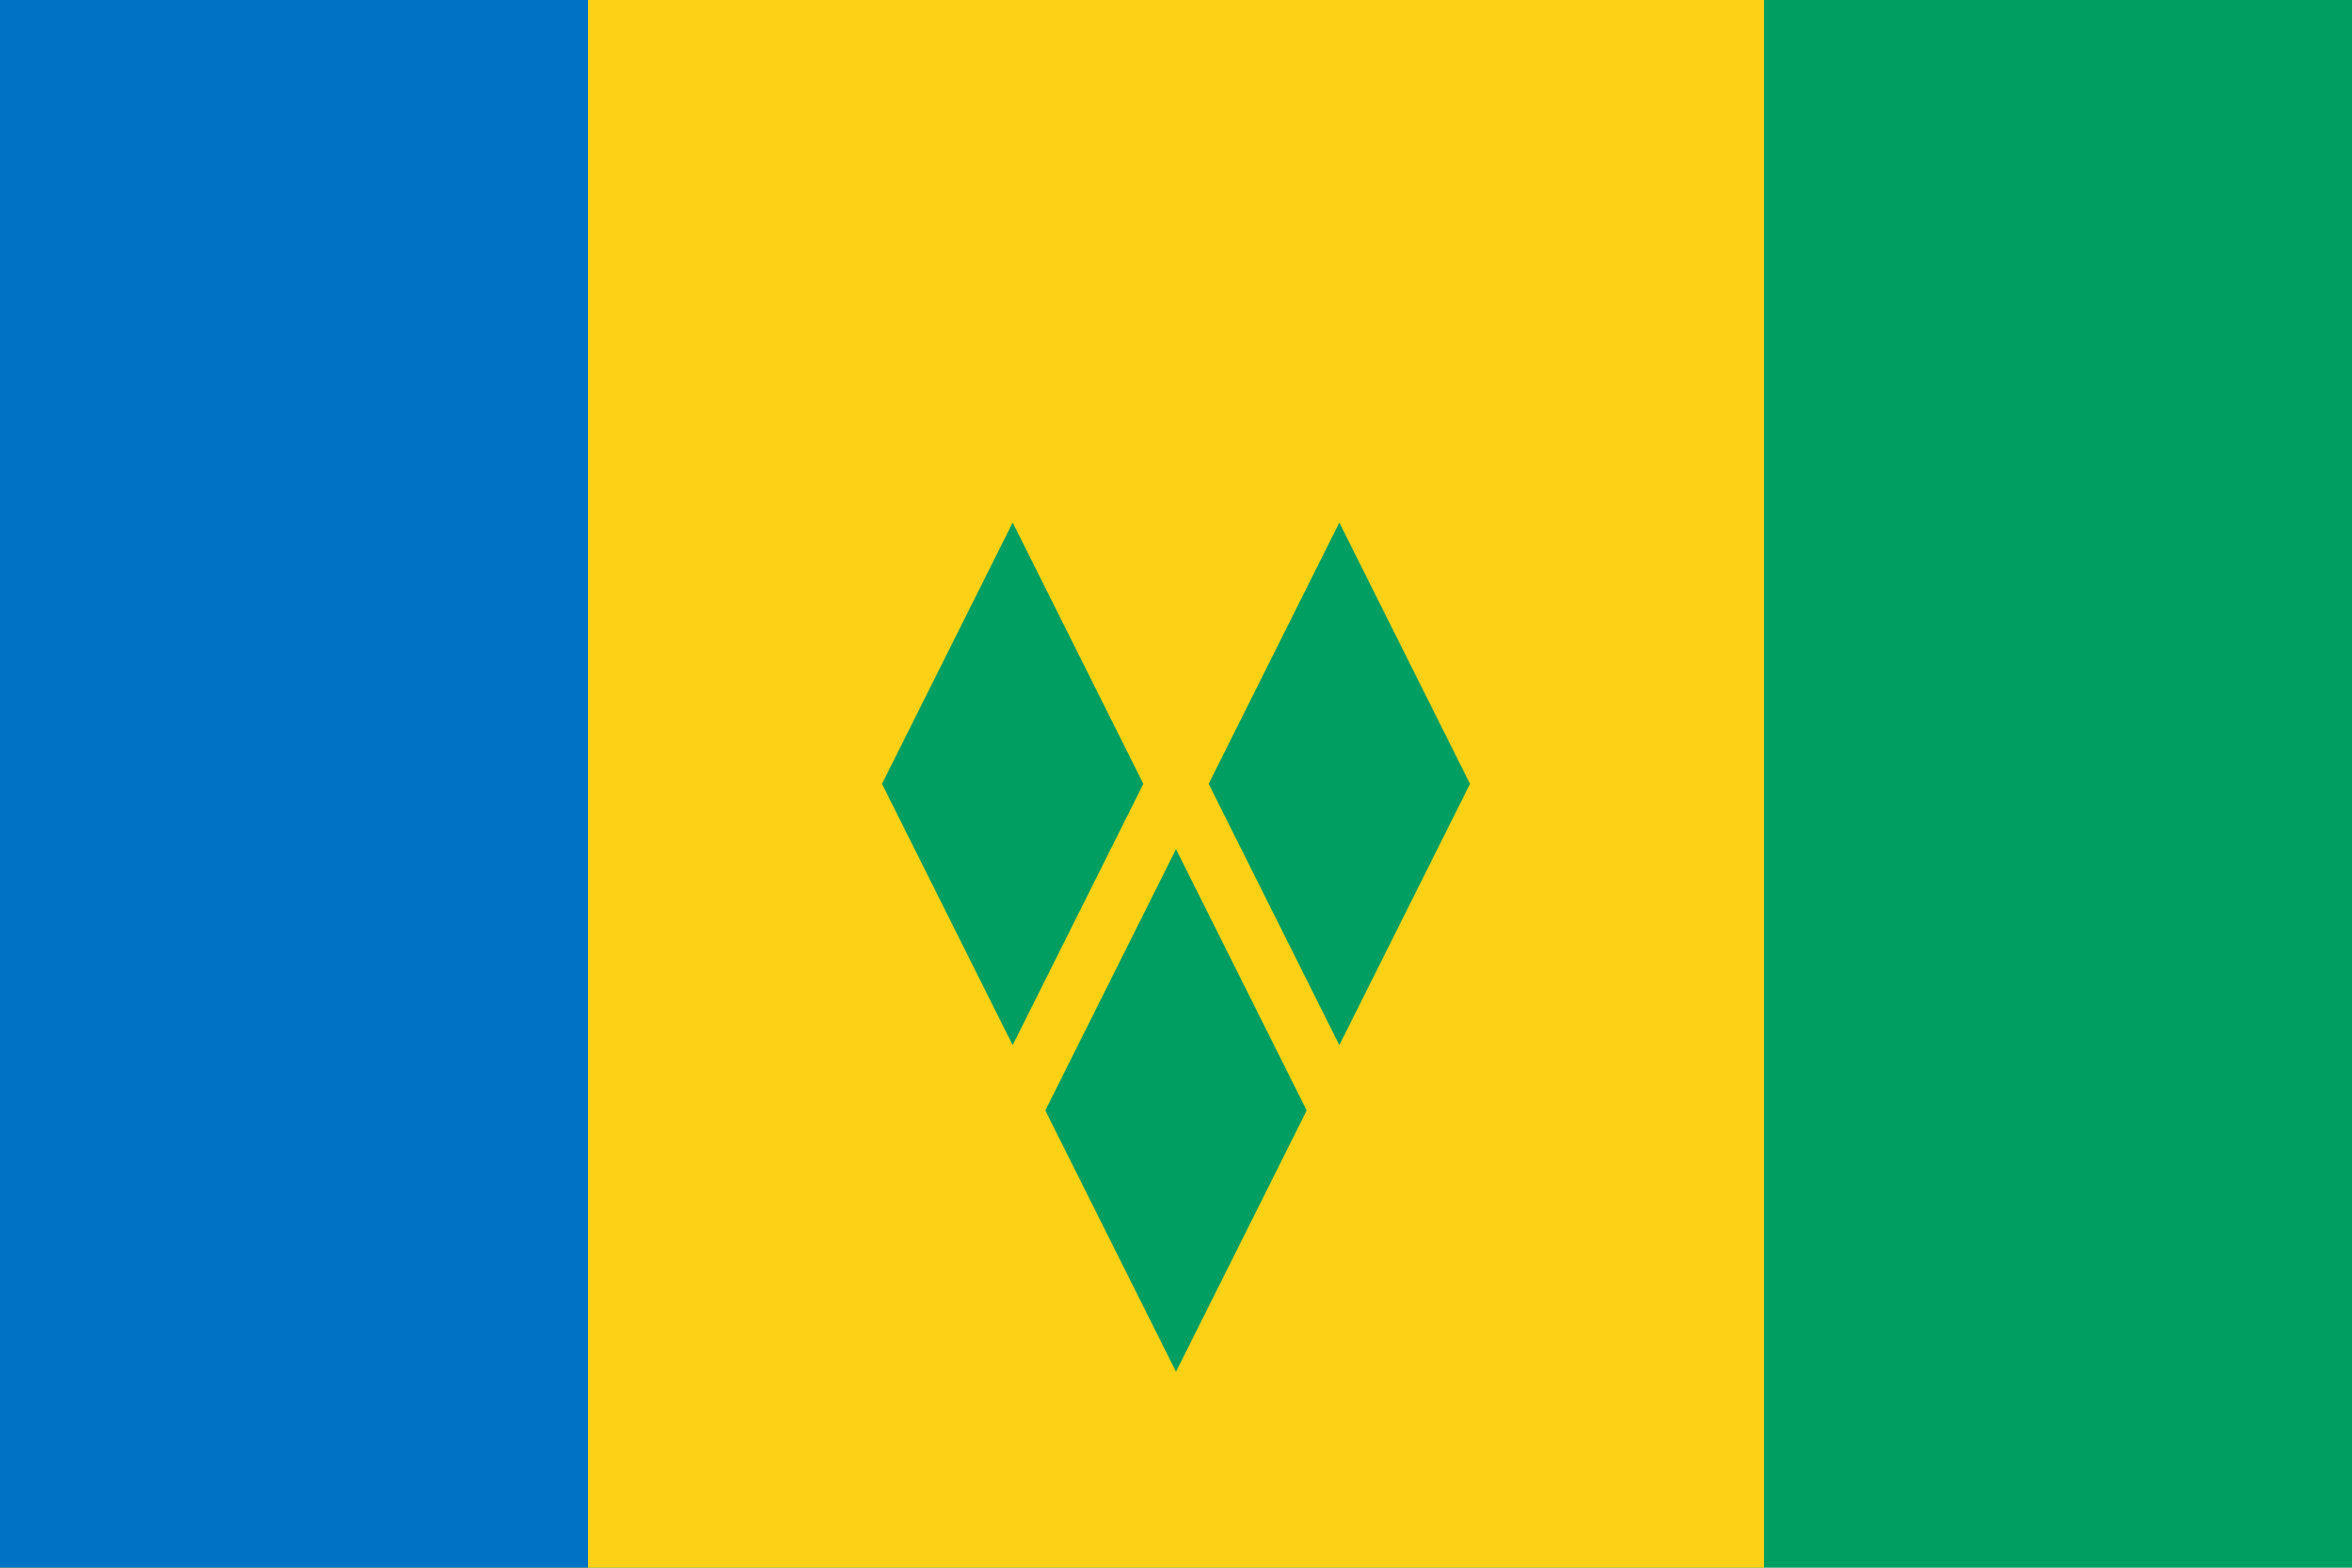
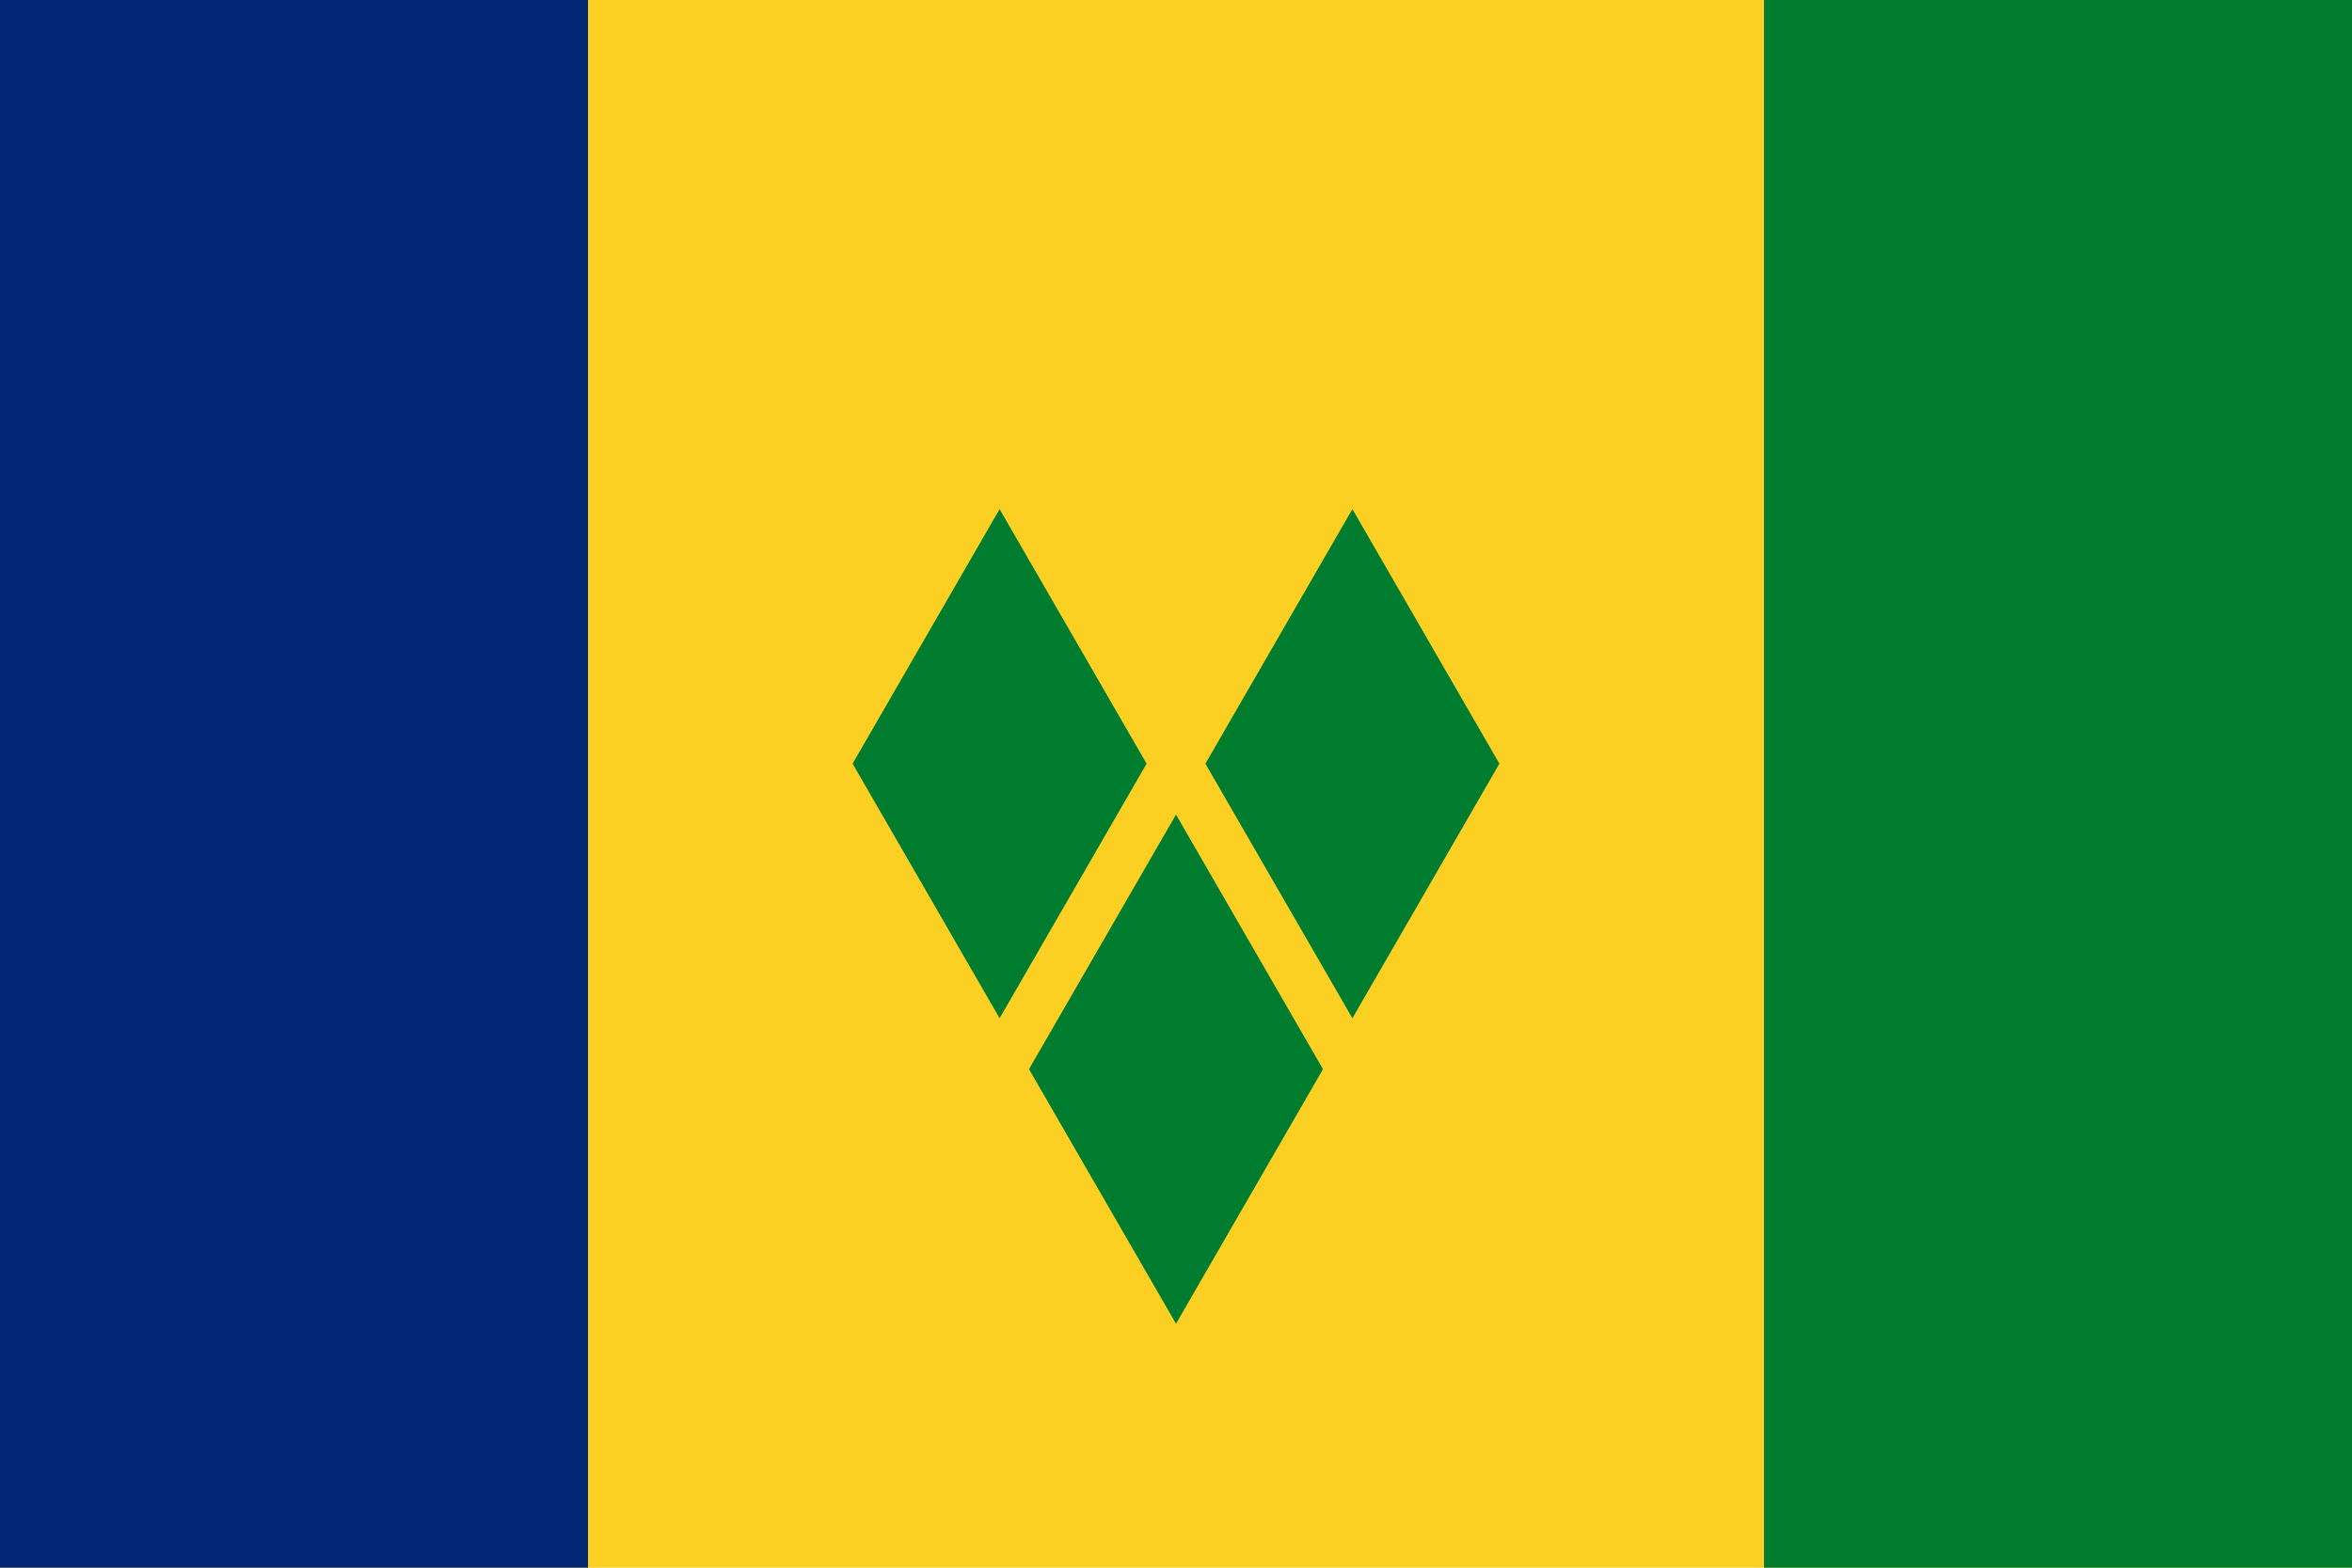
- <svg xmlns="http://www.w3.org/2000/svg" width="375" height="250" viewBox="0 0 72 48">
-   <path fill="#009e60" d="M0 0h72v48H0z" />
-   <path fill="#fcd116" d="M0 0h54v48H0z" />
-   <path fill="#0072c6" d="M0 0h18v48H0z" />
-   <g fill="#009e60">
-     <path d="M32 34l4 8 4-8-4-8zM27 24l4 8 4-8-4-8zM37 24l4 8 4-8-4-8z" />
-   </g>
+ <svg xmlns="http://www.w3.org/2000/svg" width="375" height="250" viewBox="0 0 240 160">
+   <path fill="#fcd022" d="M0 0h240v160H0z" />
+   <path fill="#002674" d="M0 0h60v160H0z" />
+   <path fill="#007c2e" d="M180 0h60v160h-60zm-78 51.962 15 25.98-15 25.981-15-25.981zm36 0 15 25.98-15 25.981-15-25.981zm-18 31.176 15 25.981-15 25.981-15-25.981z" />
</svg>
